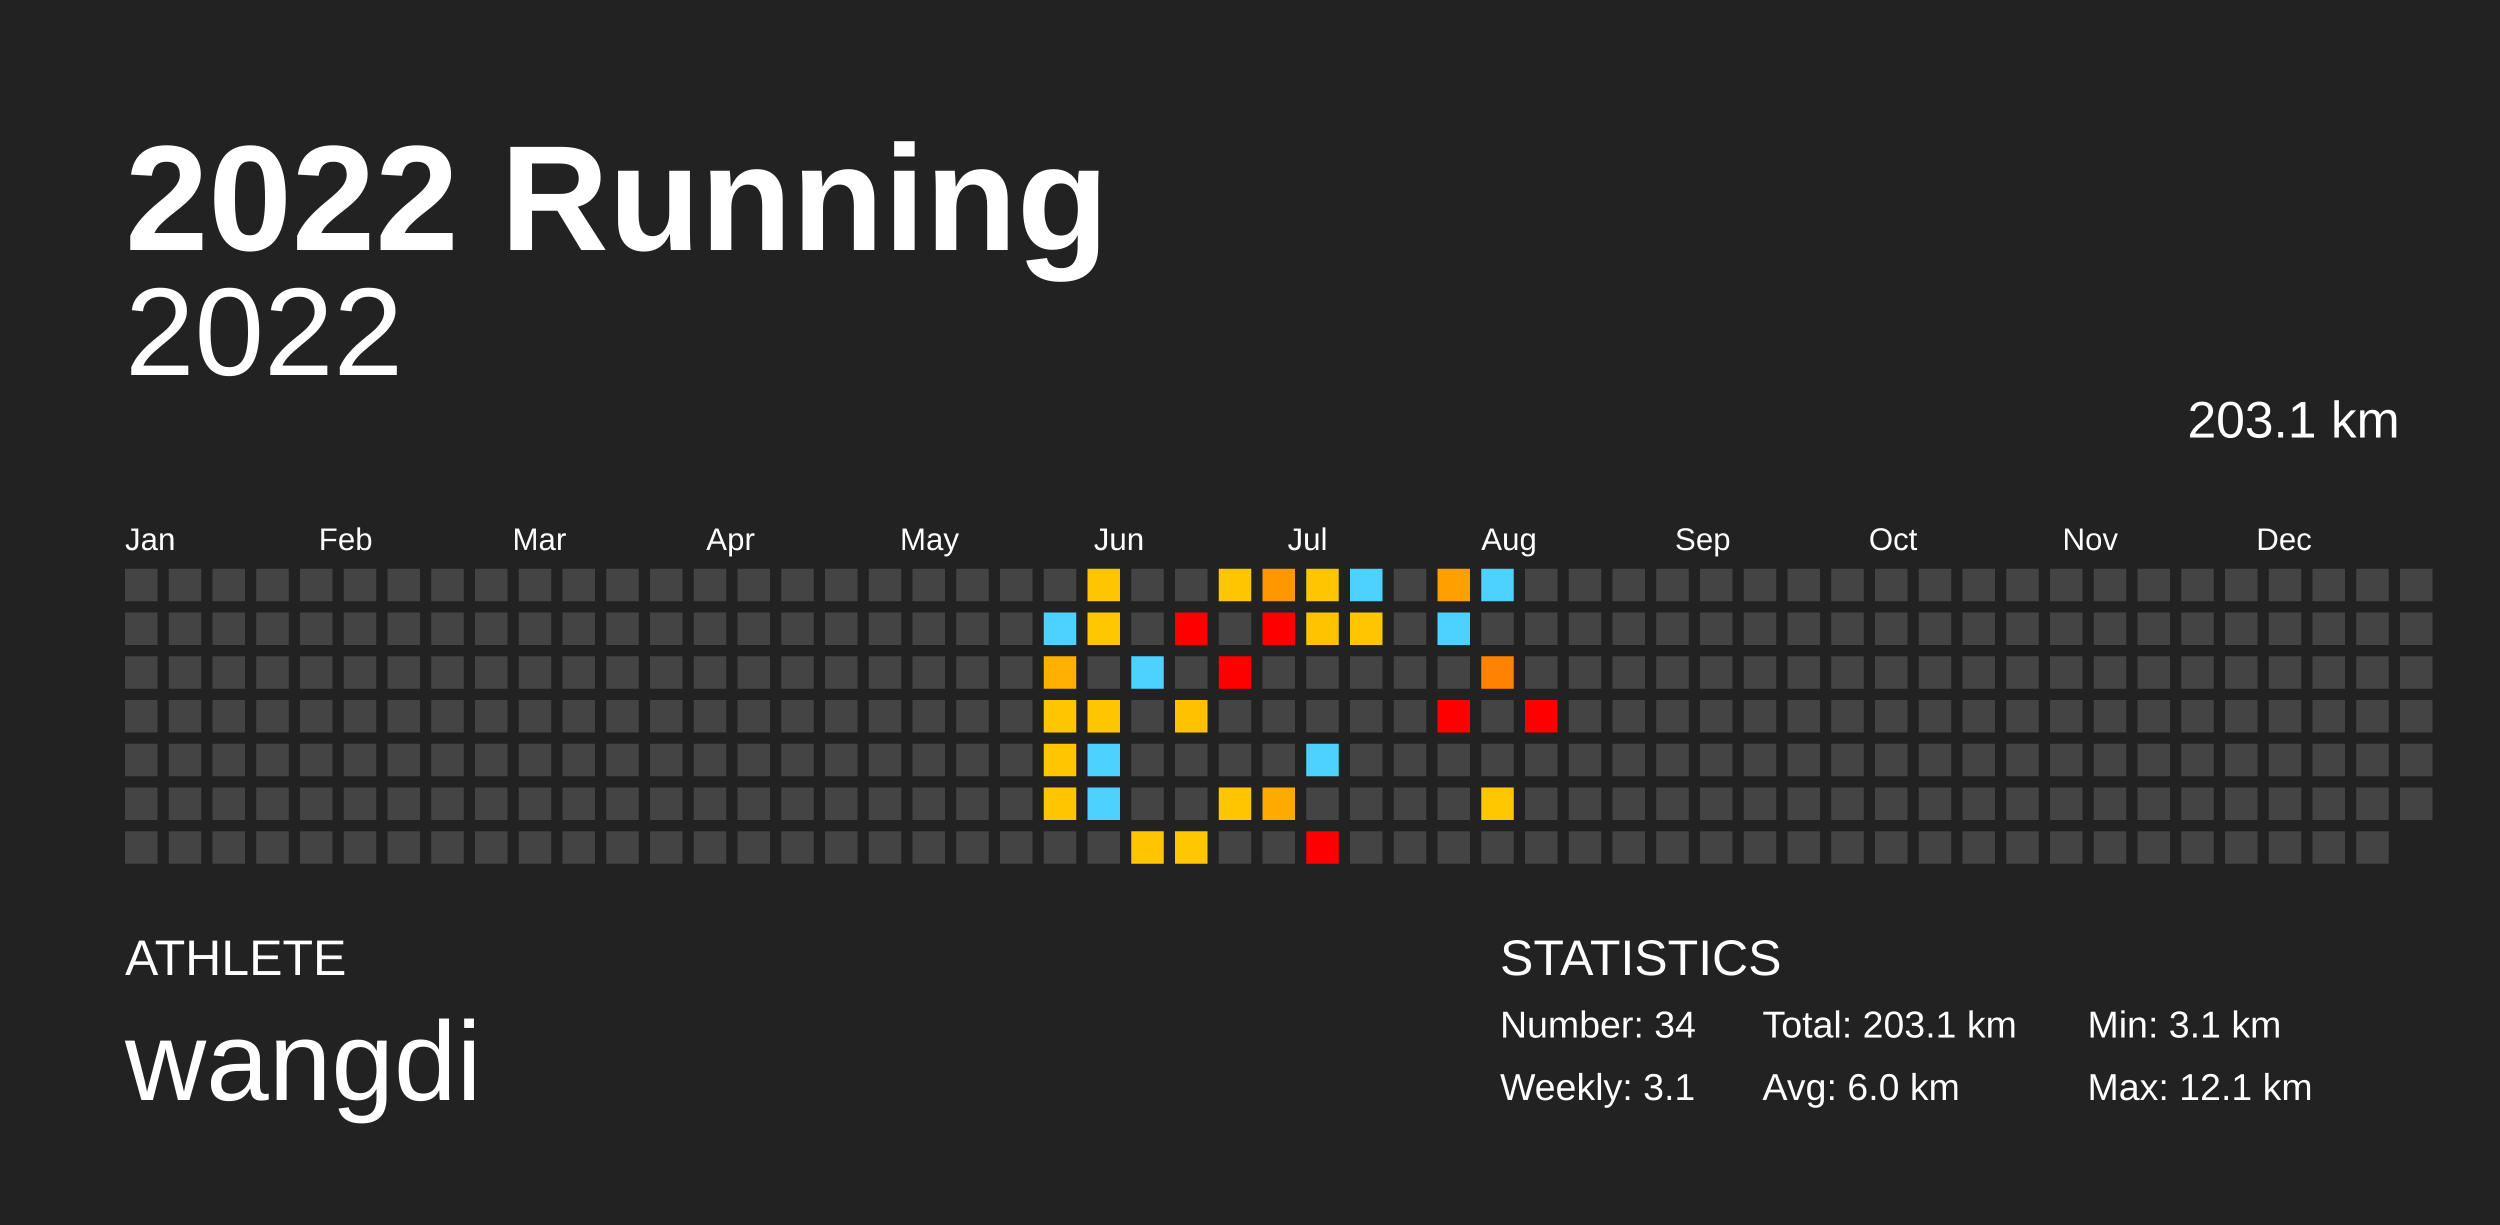
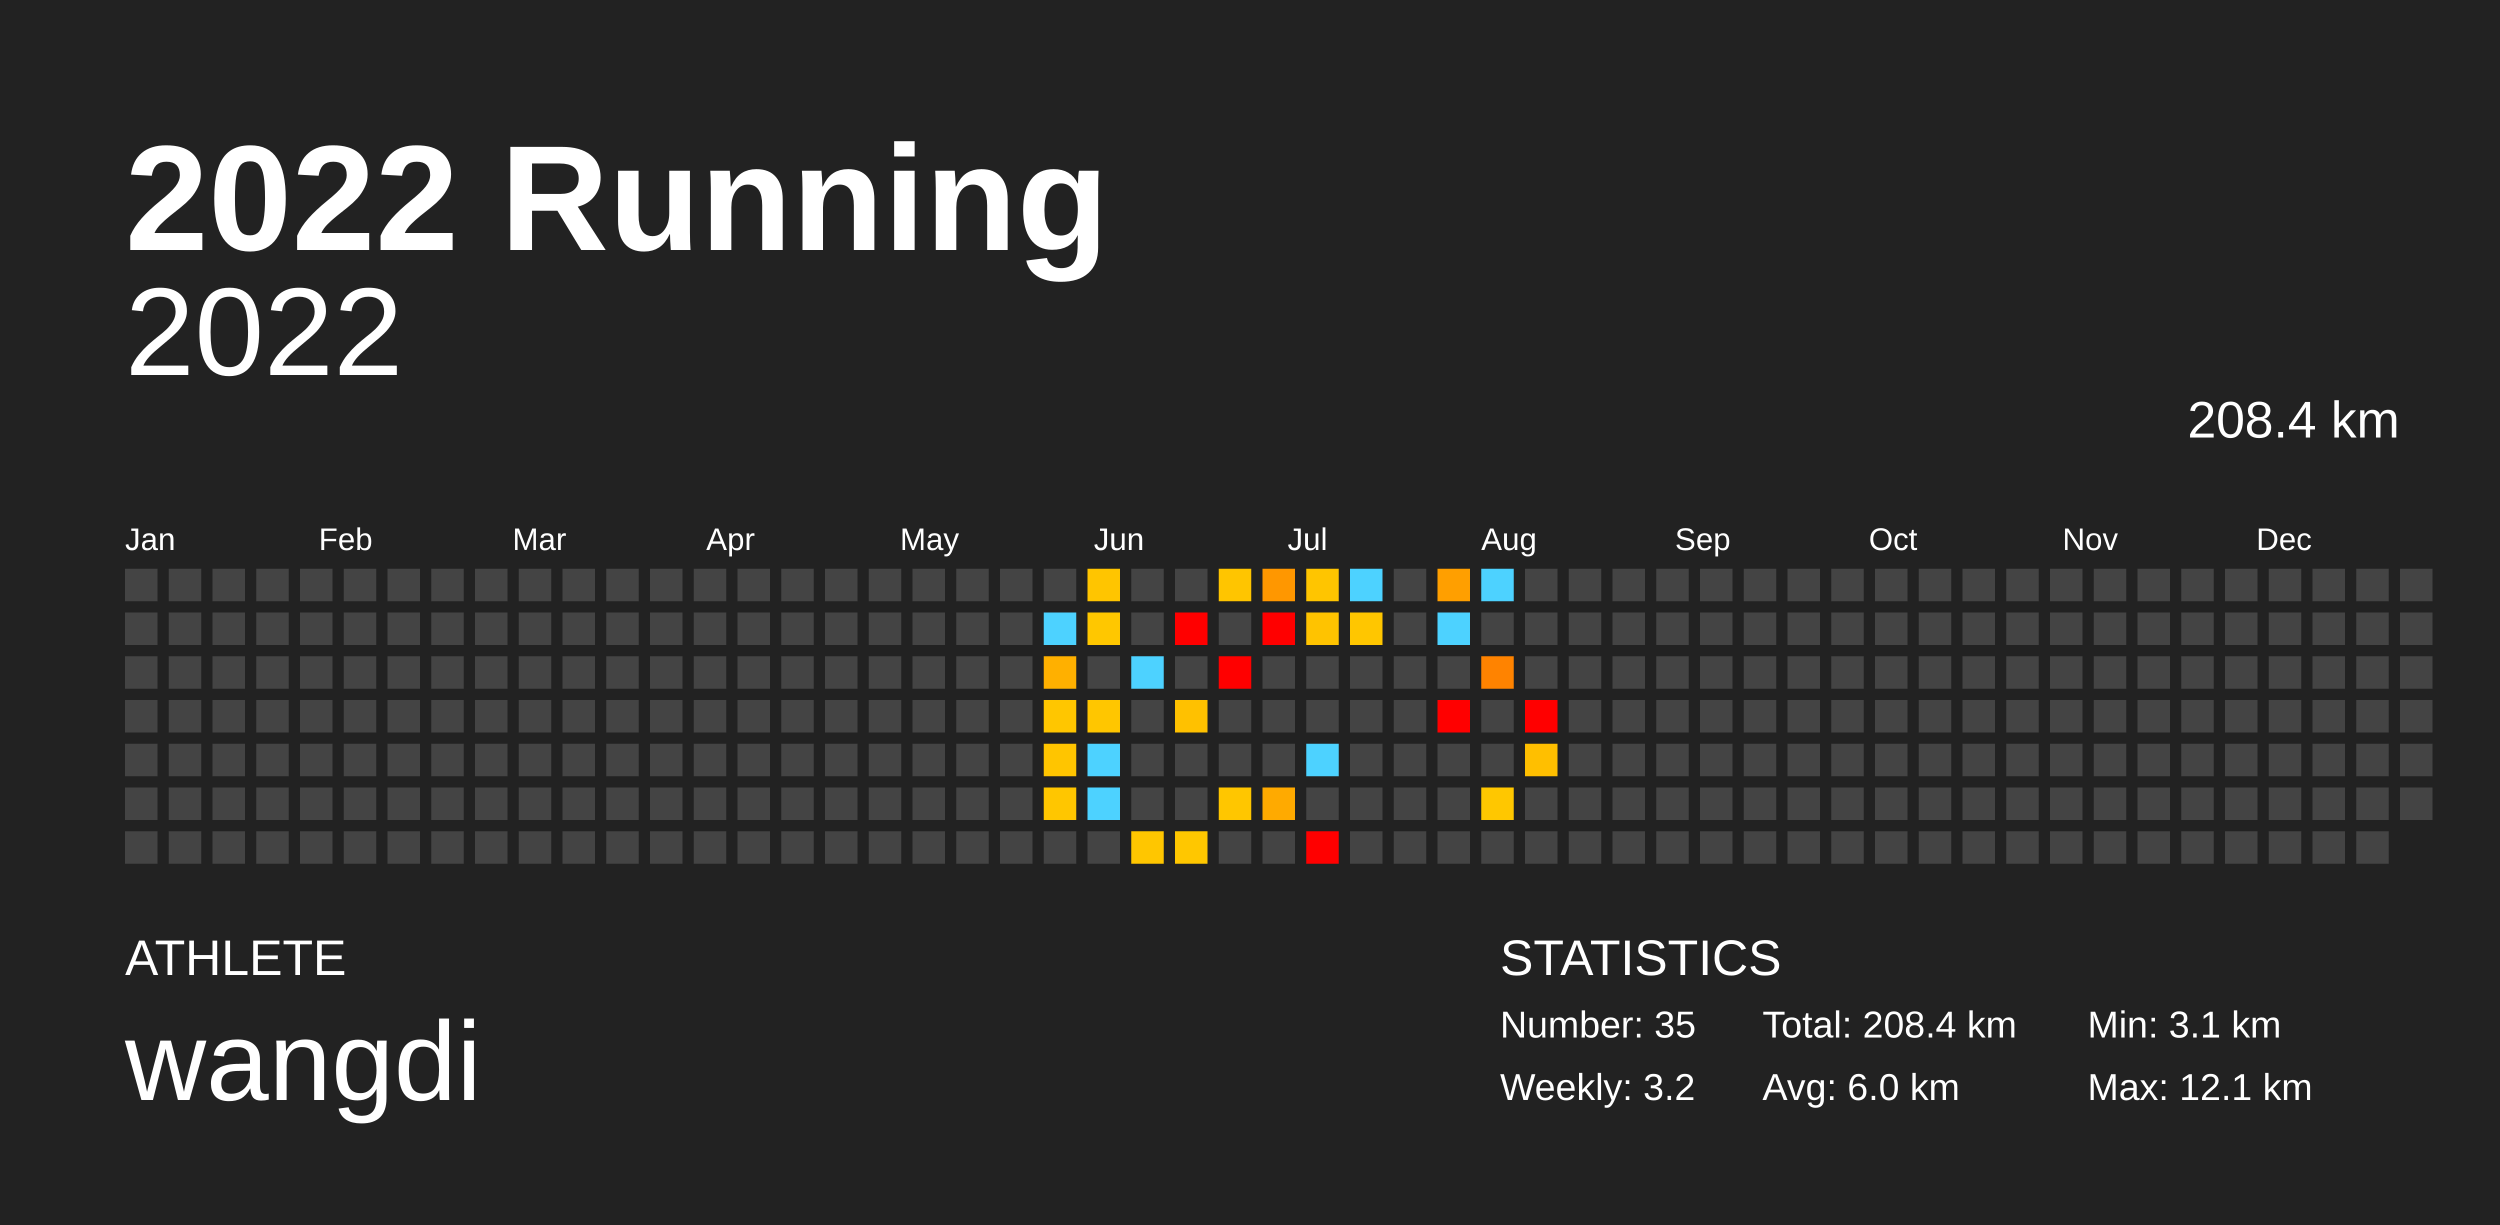
<svg xmlns="http://www.w3.org/2000/svg" baseProfile="full" height="98mm" version="1.1" viewBox="0,0,200,98" width="200mm">
  <defs />
  <rect fill="#222222" height="98" width="200" x="0" y="0" />
  <text fill="#FFFFFF" style="font-size:12px; font-family:Arial; font-weight:bold;" x="10" y="20">2022 Running</text>
  <text fill="#FFFFFF" style="font-size:4px; font-family:Arial" x="10" y="78">ATHLETE</text>
  <text fill="#FFFFFF" style="font-size:9px; font-family:Arial" x="10" y="88">wangdi</text>
  <text fill="#FFFFFF" style="font-size:4px; font-family:Arial" x="120" y="78">STATISTICS</text>
-   <text fill="#FFFFFF" style="font-size:3px; font-family:Arial" x="120" y="83">Number: 34</text>
-   <text fill="#FFFFFF" style="font-size:3px; font-family:Arial" x="120" y="88">Weekly: 3.1</text>
-   <text fill="#FFFFFF" style="font-size:3px; font-family:Arial" x="141" y="83">Total: 203.1 km</text>
+   <text fill="#FFFFFF" style="font-size:3px; font-family:Arial" x="120" y="83">Number: 35</text>
+   <text fill="#FFFFFF" style="font-size:3px; font-family:Arial" x="120" y="88">Weekly: 3.2</text>
+   <text fill="#FFFFFF" style="font-size:3px; font-family:Arial" x="141" y="83">Total: 208.4 km</text>
  <text fill="#FFFFFF" style="font-size:3px; font-family:Arial" x="141" y="88">Avg: 6.0 km</text>
  <text fill="#FFFFFF" style="font-size:3px; font-family:Arial" x="167" y="83">Min: 3.1 km</text>
  <text fill="#FFFFFF" style="font-size:3px; font-family:Arial" x="167" y="88">Max: 12.1 km</text>
  <text alignment-baseline="hanging" fill="#FFFFFF" style="font-size:10.0px; font-family:Arial;" x="10" y="30">2022</text>
-   <text alignment-baseline="hanging" fill="#FFFFFF" style="font-size:4.125px; font-family:Arial;" x="175" y="35">203.1 km</text>
+   <text alignment-baseline="hanging" fill="#FFFFFF" style="font-size:4.125px; font-family:Arial;" x="175" y="35">208.4 km</text>
  <text fill="#FFFFFF" style="font-size:2.5px; font-family:Arial" x="10.0" y="44">Jan</text>
  <text fill="#FFFFFF" style="font-size:2.5px; font-family:Arial" x="25.5" y="44">Feb</text>
  <text fill="#FFFFFF" style="font-size:2.5px; font-family:Arial" x="41.0" y="44">Mar</text>
  <text fill="#FFFFFF" style="font-size:2.5px; font-family:Arial" x="56.5" y="44">Apr</text>
  <text fill="#FFFFFF" style="font-size:2.5px; font-family:Arial" x="72.0" y="44">May</text>
  <text fill="#FFFFFF" style="font-size:2.5px; font-family:Arial" x="87.5" y="44">Jun</text>
  <text fill="#FFFFFF" style="font-size:2.5px; font-family:Arial" x="103.0" y="44">Jul</text>
  <text fill="#FFFFFF" style="font-size:2.5px; font-family:Arial" x="118.5" y="44">Aug</text>
  <text fill="#FFFFFF" style="font-size:2.5px; font-family:Arial" x="134.0" y="44">Sep</text>
  <text fill="#FFFFFF" style="font-size:2.5px; font-family:Arial" x="149.5" y="44">Oct</text>
  <text fill="#FFFFFF" style="font-size:2.5px; font-family:Arial" x="165.0" y="44">Nov</text>
  <text fill="#FFFFFF" style="font-size:2.5px; font-family:Arial" x="180.5" y="44">Dec</text>
  <rect fill="#444444" height="2.6" width="2.6" x="10.0" y="45.5" />
  <rect fill="#444444" height="2.6" width="2.6" x="10.0" y="49.0" />
  <rect fill="#444444" height="2.6" width="2.6" x="10.0" y="52.5" />
  <rect fill="#444444" height="2.6" width="2.6" x="10.0" y="56.0" />
  <rect fill="#444444" height="2.6" width="2.6" x="10.0" y="59.5" />
  <rect fill="#444444" height="2.6" width="2.6" x="10.0" y="63.0" />
  <rect fill="#444444" height="2.6" width="2.6" x="10.0" y="66.5" />
  <rect fill="#444444" height="2.6" width="2.6" x="13.5" y="45.5" />
  <rect fill="#444444" height="2.6" width="2.6" x="13.5" y="49.0" />
  <rect fill="#444444" height="2.6" width="2.6" x="13.5" y="52.5" />
  <rect fill="#444444" height="2.6" width="2.6" x="13.5" y="56.0" />
  <rect fill="#444444" height="2.6" width="2.6" x="13.5" y="59.5" />
  <rect fill="#444444" height="2.6" width="2.6" x="13.5" y="63.0" />
  <rect fill="#444444" height="2.6" width="2.6" x="13.5" y="66.5" />
  <rect fill="#444444" height="2.6" width="2.6" x="17.0" y="45.5" />
  <rect fill="#444444" height="2.6" width="2.6" x="17.0" y="49.0" />
  <rect fill="#444444" height="2.6" width="2.6" x="17.0" y="52.5" />
  <rect fill="#444444" height="2.6" width="2.6" x="17.0" y="56.0" />
  <rect fill="#444444" height="2.6" width="2.6" x="17.0" y="59.5" />
  <rect fill="#444444" height="2.6" width="2.6" x="17.0" y="63.0" />
  <rect fill="#444444" height="2.6" width="2.6" x="17.0" y="66.5" />
  <rect fill="#444444" height="2.6" width="2.6" x="20.5" y="45.5" />
  <rect fill="#444444" height="2.6" width="2.6" x="20.5" y="49.0" />
  <rect fill="#444444" height="2.6" width="2.6" x="20.5" y="52.5" />
  <rect fill="#444444" height="2.6" width="2.6" x="20.5" y="56.0" />
  <rect fill="#444444" height="2.6" width="2.6" x="20.5" y="59.5" />
  <rect fill="#444444" height="2.6" width="2.6" x="20.5" y="63.0" />
  <rect fill="#444444" height="2.6" width="2.6" x="20.5" y="66.5" />
  <rect fill="#444444" height="2.6" width="2.6" x="24.0" y="45.5" />
  <rect fill="#444444" height="2.6" width="2.6" x="24.0" y="49.0" />
  <rect fill="#444444" height="2.6" width="2.6" x="24.0" y="52.5" />
  <rect fill="#444444" height="2.6" width="2.6" x="24.0" y="56.0" />
  <rect fill="#444444" height="2.6" width="2.6" x="24.0" y="59.5" />
  <rect fill="#444444" height="2.6" width="2.6" x="24.0" y="63.0" />
  <rect fill="#444444" height="2.6" width="2.6" x="24.0" y="66.5" />
  <rect fill="#444444" height="2.6" width="2.6" x="27.5" y="45.5" />
  <rect fill="#444444" height="2.6" width="2.6" x="27.5" y="49.0" />
  <rect fill="#444444" height="2.6" width="2.6" x="27.5" y="52.5" />
  <rect fill="#444444" height="2.6" width="2.6" x="27.5" y="56.0" />
  <rect fill="#444444" height="2.6" width="2.6" x="27.5" y="59.5" />
  <rect fill="#444444" height="2.6" width="2.6" x="27.5" y="63.0" />
  <rect fill="#444444" height="2.6" width="2.6" x="27.5" y="66.5" />
  <rect fill="#444444" height="2.6" width="2.6" x="31.0" y="45.5" />
  <rect fill="#444444" height="2.6" width="2.6" x="31.0" y="49.0" />
  <rect fill="#444444" height="2.6" width="2.6" x="31.0" y="52.5" />
  <rect fill="#444444" height="2.6" width="2.6" x="31.0" y="56.0" />
  <rect fill="#444444" height="2.6" width="2.6" x="31.0" y="59.5" />
  <rect fill="#444444" height="2.6" width="2.6" x="31.0" y="63.0" />
  <rect fill="#444444" height="2.6" width="2.6" x="31.0" y="66.5" />
  <rect fill="#444444" height="2.6" width="2.6" x="34.5" y="45.5" />
  <rect fill="#444444" height="2.6" width="2.6" x="34.5" y="49.0" />
  <rect fill="#444444" height="2.6" width="2.6" x="34.5" y="52.5" />
  <rect fill="#444444" height="2.6" width="2.6" x="34.5" y="56.0" />
  <rect fill="#444444" height="2.6" width="2.6" x="34.5" y="59.5" />
  <rect fill="#444444" height="2.6" width="2.6" x="34.5" y="63.0" />
  <rect fill="#444444" height="2.6" width="2.6" x="34.5" y="66.5" />
  <rect fill="#444444" height="2.6" width="2.6" x="38.0" y="45.5" />
  <rect fill="#444444" height="2.6" width="2.6" x="38.0" y="49.0" />
  <rect fill="#444444" height="2.6" width="2.6" x="38.0" y="52.5" />
  <rect fill="#444444" height="2.6" width="2.6" x="38.0" y="56.0" />
  <rect fill="#444444" height="2.6" width="2.6" x="38.0" y="59.5" />
  <rect fill="#444444" height="2.6" width="2.6" x="38.0" y="63.0" />
  <rect fill="#444444" height="2.6" width="2.6" x="38.0" y="66.5" />
  <rect fill="#444444" height="2.6" width="2.6" x="41.5" y="45.5" />
  <rect fill="#444444" height="2.6" width="2.6" x="41.5" y="49.0" />
  <rect fill="#444444" height="2.6" width="2.6" x="41.5" y="52.5" />
  <rect fill="#444444" height="2.6" width="2.6" x="41.5" y="56.0" />
  <rect fill="#444444" height="2.6" width="2.6" x="41.5" y="59.5" />
  <rect fill="#444444" height="2.6" width="2.6" x="41.5" y="63.0" />
  <rect fill="#444444" height="2.6" width="2.6" x="41.5" y="66.5" />
  <rect fill="#444444" height="2.6" width="2.6" x="45.0" y="45.5" />
  <rect fill="#444444" height="2.6" width="2.6" x="45.0" y="49.0" />
  <rect fill="#444444" height="2.6" width="2.6" x="45.0" y="52.5" />
  <rect fill="#444444" height="2.6" width="2.6" x="45.0" y="56.0" />
  <rect fill="#444444" height="2.6" width="2.6" x="45.0" y="59.5" />
  <rect fill="#444444" height="2.6" width="2.6" x="45.0" y="63.0" />
  <rect fill="#444444" height="2.6" width="2.6" x="45.0" y="66.5" />
  <rect fill="#444444" height="2.6" width="2.6" x="48.5" y="45.5" />
  <rect fill="#444444" height="2.6" width="2.6" x="48.5" y="49.0" />
  <rect fill="#444444" height="2.6" width="2.6" x="48.5" y="52.5" />
  <rect fill="#444444" height="2.6" width="2.6" x="48.5" y="56.0" />
  <rect fill="#444444" height="2.6" width="2.6" x="48.5" y="59.5" />
  <rect fill="#444444" height="2.6" width="2.6" x="48.5" y="63.0" />
  <rect fill="#444444" height="2.6" width="2.6" x="48.5" y="66.5" />
  <rect fill="#444444" height="2.6" width="2.6" x="52.0" y="45.5" />
  <rect fill="#444444" height="2.6" width="2.6" x="52.0" y="49.0" />
  <rect fill="#444444" height="2.6" width="2.6" x="52.0" y="52.5" />
  <rect fill="#444444" height="2.6" width="2.6" x="52.0" y="56.0" />
  <rect fill="#444444" height="2.6" width="2.6" x="52.0" y="59.5" />
  <rect fill="#444444" height="2.6" width="2.6" x="52.0" y="63.0" />
  <rect fill="#444444" height="2.6" width="2.6" x="52.0" y="66.5" />
  <rect fill="#444444" height="2.6" width="2.6" x="55.5" y="45.5" />
  <rect fill="#444444" height="2.6" width="2.6" x="55.5" y="49.0" />
  <rect fill="#444444" height="2.6" width="2.6" x="55.5" y="52.5" />
  <rect fill="#444444" height="2.6" width="2.6" x="55.5" y="56.0" />
  <rect fill="#444444" height="2.6" width="2.6" x="55.5" y="59.5" />
  <rect fill="#444444" height="2.6" width="2.6" x="55.5" y="63.0" />
  <rect fill="#444444" height="2.6" width="2.6" x="55.5" y="66.5" />
  <rect fill="#444444" height="2.6" width="2.6" x="59.0" y="45.5" />
  <rect fill="#444444" height="2.6" width="2.6" x="59.0" y="49.0" />
  <rect fill="#444444" height="2.6" width="2.6" x="59.0" y="52.5" />
  <rect fill="#444444" height="2.6" width="2.6" x="59.0" y="56.0" />
  <rect fill="#444444" height="2.6" width="2.6" x="59.0" y="59.5" />
  <rect fill="#444444" height="2.6" width="2.6" x="59.0" y="63.0" />
  <rect fill="#444444" height="2.6" width="2.6" x="59.0" y="66.5" />
  <rect fill="#444444" height="2.6" width="2.6" x="62.5" y="45.5" />
  <rect fill="#444444" height="2.6" width="2.6" x="62.5" y="49.0" />
  <rect fill="#444444" height="2.6" width="2.6" x="62.5" y="52.5" />
  <rect fill="#444444" height="2.6" width="2.6" x="62.5" y="56.0" />
  <rect fill="#444444" height="2.6" width="2.6" x="62.5" y="59.5" />
  <rect fill="#444444" height="2.6" width="2.6" x="62.5" y="63.0" />
  <rect fill="#444444" height="2.6" width="2.6" x="62.5" y="66.5" />
  <rect fill="#444444" height="2.6" width="2.6" x="66.0" y="45.5" />
  <rect fill="#444444" height="2.6" width="2.6" x="66.0" y="49.0" />
  <rect fill="#444444" height="2.6" width="2.6" x="66.0" y="52.5" />
  <rect fill="#444444" height="2.6" width="2.6" x="66.0" y="56.0" />
  <rect fill="#444444" height="2.6" width="2.6" x="66.0" y="59.5" />
  <rect fill="#444444" height="2.6" width="2.6" x="66.0" y="63.0" />
  <rect fill="#444444" height="2.6" width="2.6" x="66.0" y="66.5" />
  <rect fill="#444444" height="2.6" width="2.6" x="69.5" y="45.5" />
  <rect fill="#444444" height="2.6" width="2.6" x="69.5" y="49.0" />
  <rect fill="#444444" height="2.6" width="2.6" x="69.5" y="52.5" />
  <rect fill="#444444" height="2.6" width="2.6" x="69.5" y="56.0" />
  <rect fill="#444444" height="2.6" width="2.6" x="69.5" y="59.5" />
  <rect fill="#444444" height="2.6" width="2.6" x="69.5" y="63.0" />
  <rect fill="#444444" height="2.6" width="2.6" x="69.5" y="66.5" />
  <rect fill="#444444" height="2.6" width="2.6" x="73.0" y="45.5" />
  <rect fill="#444444" height="2.6" width="2.6" x="73.0" y="49.0" />
  <rect fill="#444444" height="2.6" width="2.6" x="73.0" y="52.5" />
  <rect fill="#444444" height="2.6" width="2.6" x="73.0" y="56.0" />
  <rect fill="#444444" height="2.6" width="2.6" x="73.0" y="59.5" />
  <rect fill="#444444" height="2.6" width="2.6" x="73.0" y="63.0" />
  <rect fill="#444444" height="2.6" width="2.6" x="73.0" y="66.5" />
  <rect fill="#444444" height="2.6" width="2.6" x="76.5" y="45.5" />
  <rect fill="#444444" height="2.6" width="2.6" x="76.5" y="49.0" />
  <rect fill="#444444" height="2.6" width="2.6" x="76.5" y="52.5" />
  <rect fill="#444444" height="2.6" width="2.6" x="76.5" y="56.0" />
  <rect fill="#444444" height="2.6" width="2.6" x="76.5" y="59.5" />
  <rect fill="#444444" height="2.6" width="2.6" x="76.5" y="63.0" />
  <rect fill="#444444" height="2.6" width="2.6" x="76.5" y="66.5" />
  <rect fill="#444444" height="2.6" width="2.6" x="80.0" y="45.5" />
  <rect fill="#444444" height="2.6" width="2.6" x="80.0" y="49.0" />
  <rect fill="#444444" height="2.6" width="2.6" x="80.0" y="52.5" />
  <rect fill="#444444" height="2.6" width="2.6" x="80.0" y="56.0" />
  <rect fill="#444444" height="2.6" width="2.6" x="80.0" y="59.5" />
  <rect fill="#444444" height="2.6" width="2.6" x="80.0" y="63.0" />
  <rect fill="#444444" height="2.6" width="2.6" x="80.0" y="66.5" />
  <rect fill="#444444" height="2.6" width="2.6" x="83.5" y="45.5" />
  <rect fill="#4dd2ff" height="2.6" width="2.6" x="83.5" y="49.0" />
  <rect fill="#ffb000" height="2.6" width="2.6" x="83.5" y="52.5" />
  <rect fill="#ffc600" height="2.6" width="2.6" x="83.5" y="56.0" />
  <rect fill="#ffc500" height="2.6" width="2.6" x="83.5" y="59.5" />
  <rect fill="#ffc600" height="2.6" width="2.6" x="83.5" y="63.0" />
  <rect fill="#444444" height="2.6" width="2.6" x="83.5" y="66.5" />
  <rect fill="#ffc500" height="2.6" width="2.6" x="87.0" y="45.5" />
  <rect fill="#ffc700" height="2.6" width="2.6" x="87.0" y="49.0" />
  <rect fill="#444444" height="2.6" width="2.6" x="87.0" y="52.5" />
  <rect fill="#ffc600" height="2.6" width="2.6" x="87.0" y="56.0" />
  <rect fill="#4dd2ff" height="2.6" width="2.6" x="87.0" y="59.5" />
  <rect fill="#4dd2ff" height="2.6" width="2.6" x="87.0" y="63.0" />
  <rect fill="#444444" height="2.6" width="2.6" x="87.0" y="66.5" />
  <rect fill="#444444" height="2.6" width="2.6" x="90.5" y="45.5" />
  <rect fill="#444444" height="2.6" width="2.6" x="90.5" y="49.0" />
  <rect fill="#4dd2ff" height="2.6" width="2.6" x="90.5" y="52.5" />
  <rect fill="#444444" height="2.6" width="2.6" x="90.5" y="56.0" />
  <rect fill="#444444" height="2.6" width="2.6" x="90.5" y="59.5" />
  <rect fill="#444444" height="2.6" width="2.6" x="90.5" y="63.0" />
  <rect fill="#ffc600" height="2.6" width="2.6" x="90.5" y="66.5" />
  <rect fill="#444444" height="2.6" width="2.6" x="94.0" y="45.5" />
  <rect fill="red" height="2.6" width="2.6" x="94.0" y="49.0" />
  <rect fill="#444444" height="2.6" width="2.6" x="94.0" y="52.5" />
  <rect fill="#ffc100" height="2.6" width="2.6" x="94.0" y="56.0" />
  <rect fill="#444444" height="2.6" width="2.6" x="94.0" y="59.5" />
  <rect fill="#444444" height="2.6" width="2.6" x="94.0" y="63.0" />
  <rect fill="#ffc700" height="2.6" width="2.6" x="94.0" y="66.5" />
  <rect fill="#ffc500" height="2.6" width="2.6" x="97.5" y="45.5" />
  <rect fill="#444444" height="2.6" width="2.6" x="97.5" y="49.0" />
  <rect fill="red" height="2.6" width="2.6" x="97.5" y="52.5" />
  <rect fill="#444444" height="2.6" width="2.6" x="97.5" y="56.0" />
  <rect fill="#444444" height="2.6" width="2.6" x="97.5" y="59.5" />
  <rect fill="#ffc600" height="2.6" width="2.6" x="97.5" y="63.0" />
  <rect fill="#444444" height="2.6" width="2.6" x="97.5" y="66.5" />
  <rect fill="#ff9700" height="2.6" width="2.6" x="101.0" y="45.5" />
  <rect fill="red" height="2.6" width="2.6" x="101.0" y="49.0" />
  <rect fill="#444444" height="2.6" width="2.6" x="101.0" y="52.5" />
  <rect fill="#444444" height="2.6" width="2.6" x="101.0" y="56.0" />
  <rect fill="#444444" height="2.6" width="2.6" x="101.0" y="59.5" />
  <rect fill="#ffaa00" height="2.6" width="2.6" x="101.0" y="63.0" />
  <rect fill="#444444" height="2.6" width="2.6" x="101.0" y="66.5" />
  <rect fill="#ffc500" height="2.6" width="2.6" x="104.5" y="45.5" />
  <rect fill="#ffc300" height="2.6" width="2.6" x="104.5" y="49.0" />
  <rect fill="#444444" height="2.6" width="2.6" x="104.5" y="52.5" />
  <rect fill="#444444" height="2.6" width="2.6" x="104.5" y="56.0" />
  <rect fill="#4dd2ff" height="2.6" width="2.6" x="104.5" y="59.5" />
  <rect fill="#444444" height="2.6" width="2.6" x="104.5" y="63.0" />
  <rect fill="red" height="2.6" width="2.6" x="104.5" y="66.5" />
  <rect fill="#4dd2ff" height="2.6" width="2.6" x="108.0" y="45.5" />
  <rect fill="#ffc600" height="2.6" width="2.6" x="108.0" y="49.0" />
  <rect fill="#444444" height="2.6" width="2.6" x="108.0" y="52.5" />
  <rect fill="#444444" height="2.6" width="2.6" x="108.0" y="56.0" />
  <rect fill="#444444" height="2.6" width="2.6" x="108.0" y="59.5" />
  <rect fill="#444444" height="2.6" width="2.6" x="108.0" y="63.0" />
  <rect fill="#444444" height="2.6" width="2.6" x="108.0" y="66.5" />
  <rect fill="#444444" height="2.6" width="2.6" x="111.5" y="45.5" />
  <rect fill="#444444" height="2.6" width="2.6" x="111.5" y="49.0" />
  <rect fill="#444444" height="2.6" width="2.6" x="111.5" y="52.5" />
  <rect fill="#444444" height="2.6" width="2.6" x="111.5" y="56.0" />
  <rect fill="#444444" height="2.6" width="2.6" x="111.5" y="59.5" />
  <rect fill="#444444" height="2.6" width="2.6" x="111.5" y="63.0" />
  <rect fill="#444444" height="2.6" width="2.6" x="111.5" y="66.5" />
  <rect fill="#ff9f00" height="2.6" width="2.6" x="115.0" y="45.5" />
  <rect fill="#4dd2ff" height="2.6" width="2.6" x="115.0" y="49.0" />
  <rect fill="#444444" height="2.6" width="2.6" x="115.0" y="52.5" />
  <rect fill="red" height="2.6" width="2.6" x="115.0" y="56.0" />
  <rect fill="#444444" height="2.6" width="2.6" x="115.0" y="59.5" />
  <rect fill="#444444" height="2.6" width="2.6" x="115.0" y="63.0" />
  <rect fill="#444444" height="2.6" width="2.6" x="115.0" y="66.5" />
  <rect fill="#4dd2ff" height="2.6" width="2.6" x="118.5" y="45.5" />
  <rect fill="#444444" height="2.6" width="2.6" x="118.5" y="49.0" />
  <rect fill="#ff8300" height="2.6" width="2.6" x="118.5" y="52.5" />
  <rect fill="#444444" height="2.6" width="2.6" x="118.5" y="56.0" />
  <rect fill="#444444" height="2.6" width="2.6" x="118.5" y="59.5" />
  <rect fill="#ffc700" height="2.6" width="2.6" x="118.5" y="63.0" />
  <rect fill="#444444" height="2.6" width="2.6" x="118.5" y="66.5" />
  <rect fill="#444444" height="2.6" width="2.6" x="122.0" y="45.5" />
  <rect fill="#444444" height="2.6" width="2.6" x="122.0" y="49.0" />
  <rect fill="#444444" height="2.6" width="2.6" x="122.0" y="52.5" />
  <rect fill="red" height="2.6" width="2.6" x="122.0" y="56.0" />
-   <rect fill="#444444" height="2.6" width="2.6" x="122.0" y="59.5" />
+   <rect fill="#ffbf00" height="2.6" width="2.6" x="122.0" y="59.5" />
  <rect fill="#444444" height="2.6" width="2.6" x="122.0" y="63.0" />
  <rect fill="#444444" height="2.6" width="2.6" x="122.0" y="66.5" />
  <rect fill="#444444" height="2.6" width="2.6" x="125.5" y="45.5" />
  <rect fill="#444444" height="2.6" width="2.6" x="125.5" y="49.0" />
  <rect fill="#444444" height="2.6" width="2.6" x="125.5" y="52.5" />
  <rect fill="#444444" height="2.6" width="2.6" x="125.5" y="56.0" />
  <rect fill="#444444" height="2.6" width="2.6" x="125.5" y="59.5" />
  <rect fill="#444444" height="2.6" width="2.6" x="125.5" y="63.0" />
  <rect fill="#444444" height="2.6" width="2.6" x="125.5" y="66.5" />
  <rect fill="#444444" height="2.6" width="2.6" x="129.0" y="45.5" />
  <rect fill="#444444" height="2.6" width="2.6" x="129.0" y="49.0" />
  <rect fill="#444444" height="2.6" width="2.6" x="129.0" y="52.5" />
  <rect fill="#444444" height="2.6" width="2.6" x="129.0" y="56.0" />
  <rect fill="#444444" height="2.6" width="2.6" x="129.0" y="59.5" />
  <rect fill="#444444" height="2.6" width="2.6" x="129.0" y="63.0" />
  <rect fill="#444444" height="2.6" width="2.6" x="129.0" y="66.5" />
  <rect fill="#444444" height="2.6" width="2.6" x="132.5" y="45.5" />
  <rect fill="#444444" height="2.6" width="2.6" x="132.5" y="49.0" />
  <rect fill="#444444" height="2.6" width="2.6" x="132.5" y="52.5" />
  <rect fill="#444444" height="2.6" width="2.6" x="132.5" y="56.0" />
  <rect fill="#444444" height="2.6" width="2.6" x="132.5" y="59.5" />
  <rect fill="#444444" height="2.6" width="2.6" x="132.5" y="63.0" />
  <rect fill="#444444" height="2.6" width="2.6" x="132.5" y="66.5" />
  <rect fill="#444444" height="2.6" width="2.6" x="136.0" y="45.5" />
  <rect fill="#444444" height="2.6" width="2.6" x="136.0" y="49.0" />
  <rect fill="#444444" height="2.6" width="2.6" x="136.0" y="52.5" />
  <rect fill="#444444" height="2.6" width="2.6" x="136.0" y="56.0" />
  <rect fill="#444444" height="2.6" width="2.6" x="136.0" y="59.5" />
  <rect fill="#444444" height="2.6" width="2.6" x="136.0" y="63.0" />
  <rect fill="#444444" height="2.6" width="2.6" x="136.0" y="66.5" />
  <rect fill="#444444" height="2.6" width="2.6" x="139.5" y="45.5" />
  <rect fill="#444444" height="2.6" width="2.6" x="139.5" y="49.0" />
  <rect fill="#444444" height="2.6" width="2.6" x="139.5" y="52.5" />
  <rect fill="#444444" height="2.6" width="2.6" x="139.5" y="56.0" />
  <rect fill="#444444" height="2.6" width="2.6" x="139.5" y="59.5" />
  <rect fill="#444444" height="2.6" width="2.6" x="139.5" y="63.0" />
  <rect fill="#444444" height="2.6" width="2.6" x="139.5" y="66.5" />
  <rect fill="#444444" height="2.6" width="2.6" x="143.0" y="45.5" />
  <rect fill="#444444" height="2.6" width="2.6" x="143.0" y="49.0" />
  <rect fill="#444444" height="2.6" width="2.6" x="143.0" y="52.5" />
  <rect fill="#444444" height="2.6" width="2.6" x="143.0" y="56.0" />
  <rect fill="#444444" height="2.6" width="2.6" x="143.0" y="59.5" />
  <rect fill="#444444" height="2.6" width="2.6" x="143.0" y="63.0" />
  <rect fill="#444444" height="2.6" width="2.6" x="143.0" y="66.5" />
  <rect fill="#444444" height="2.6" width="2.6" x="146.5" y="45.5" />
  <rect fill="#444444" height="2.6" width="2.6" x="146.5" y="49.0" />
  <rect fill="#444444" height="2.6" width="2.6" x="146.5" y="52.5" />
  <rect fill="#444444" height="2.6" width="2.6" x="146.5" y="56.0" />
  <rect fill="#444444" height="2.6" width="2.6" x="146.5" y="59.5" />
  <rect fill="#444444" height="2.6" width="2.6" x="146.5" y="63.0" />
  <rect fill="#444444" height="2.6" width="2.6" x="146.5" y="66.5" />
  <rect fill="#444444" height="2.6" width="2.6" x="150.0" y="45.5" />
  <rect fill="#444444" height="2.6" width="2.6" x="150.0" y="49.0" />
  <rect fill="#444444" height="2.6" width="2.6" x="150.0" y="52.5" />
  <rect fill="#444444" height="2.6" width="2.6" x="150.0" y="56.0" />
  <rect fill="#444444" height="2.6" width="2.6" x="150.0" y="59.5" />
  <rect fill="#444444" height="2.6" width="2.6" x="150.0" y="63.0" />
  <rect fill="#444444" height="2.6" width="2.6" x="150.0" y="66.5" />
  <rect fill="#444444" height="2.6" width="2.6" x="153.5" y="45.5" />
  <rect fill="#444444" height="2.6" width="2.6" x="153.5" y="49.0" />
  <rect fill="#444444" height="2.6" width="2.6" x="153.5" y="52.5" />
  <rect fill="#444444" height="2.6" width="2.6" x="153.5" y="56.0" />
  <rect fill="#444444" height="2.6" width="2.6" x="153.5" y="59.5" />
  <rect fill="#444444" height="2.6" width="2.6" x="153.5" y="63.0" />
  <rect fill="#444444" height="2.6" width="2.6" x="153.5" y="66.5" />
  <rect fill="#444444" height="2.6" width="2.6" x="157.0" y="45.5" />
  <rect fill="#444444" height="2.6" width="2.6" x="157.0" y="49.0" />
  <rect fill="#444444" height="2.6" width="2.6" x="157.0" y="52.5" />
  <rect fill="#444444" height="2.6" width="2.6" x="157.0" y="56.0" />
  <rect fill="#444444" height="2.6" width="2.6" x="157.0" y="59.5" />
  <rect fill="#444444" height="2.6" width="2.6" x="157.0" y="63.0" />
  <rect fill="#444444" height="2.6" width="2.6" x="157.0" y="66.5" />
  <rect fill="#444444" height="2.6" width="2.6" x="160.5" y="45.5" />
  <rect fill="#444444" height="2.6" width="2.6" x="160.5" y="49.0" />
  <rect fill="#444444" height="2.6" width="2.6" x="160.5" y="52.5" />
  <rect fill="#444444" height="2.6" width="2.6" x="160.5" y="56.0" />
  <rect fill="#444444" height="2.6" width="2.6" x="160.5" y="59.5" />
  <rect fill="#444444" height="2.6" width="2.6" x="160.5" y="63.0" />
  <rect fill="#444444" height="2.6" width="2.6" x="160.5" y="66.5" />
  <rect fill="#444444" height="2.6" width="2.6" x="164.0" y="45.5" />
  <rect fill="#444444" height="2.6" width="2.6" x="164.0" y="49.0" />
  <rect fill="#444444" height="2.6" width="2.6" x="164.0" y="52.5" />
  <rect fill="#444444" height="2.6" width="2.6" x="164.0" y="56.0" />
  <rect fill="#444444" height="2.6" width="2.6" x="164.0" y="59.5" />
  <rect fill="#444444" height="2.6" width="2.6" x="164.0" y="63.0" />
  <rect fill="#444444" height="2.6" width="2.6" x="164.0" y="66.5" />
  <rect fill="#444444" height="2.6" width="2.6" x="167.5" y="45.5" />
  <rect fill="#444444" height="2.6" width="2.6" x="167.5" y="49.0" />
  <rect fill="#444444" height="2.6" width="2.6" x="167.5" y="52.5" />
  <rect fill="#444444" height="2.6" width="2.6" x="167.5" y="56.0" />
  <rect fill="#444444" height="2.6" width="2.6" x="167.5" y="59.5" />
  <rect fill="#444444" height="2.6" width="2.6" x="167.5" y="63.0" />
  <rect fill="#444444" height="2.6" width="2.6" x="167.5" y="66.5" />
  <rect fill="#444444" height="2.6" width="2.6" x="171.0" y="45.5" />
  <rect fill="#444444" height="2.6" width="2.6" x="171.0" y="49.0" />
  <rect fill="#444444" height="2.6" width="2.6" x="171.0" y="52.5" />
  <rect fill="#444444" height="2.6" width="2.6" x="171.0" y="56.0" />
  <rect fill="#444444" height="2.6" width="2.6" x="171.0" y="59.5" />
  <rect fill="#444444" height="2.6" width="2.6" x="171.0" y="63.0" />
  <rect fill="#444444" height="2.6" width="2.6" x="171.0" y="66.5" />
  <rect fill="#444444" height="2.6" width="2.6" x="174.5" y="45.5" />
  <rect fill="#444444" height="2.6" width="2.6" x="174.5" y="49.0" />
  <rect fill="#444444" height="2.6" width="2.6" x="174.5" y="52.5" />
  <rect fill="#444444" height="2.6" width="2.6" x="174.5" y="56.0" />
  <rect fill="#444444" height="2.6" width="2.6" x="174.5" y="59.5" />
  <rect fill="#444444" height="2.6" width="2.6" x="174.5" y="63.0" />
  <rect fill="#444444" height="2.6" width="2.6" x="174.5" y="66.5" />
  <rect fill="#444444" height="2.6" width="2.6" x="178.0" y="45.5" />
  <rect fill="#444444" height="2.6" width="2.6" x="178.0" y="49.0" />
  <rect fill="#444444" height="2.6" width="2.6" x="178.0" y="52.5" />
  <rect fill="#444444" height="2.6" width="2.6" x="178.0" y="56.0" />
  <rect fill="#444444" height="2.6" width="2.6" x="178.0" y="59.5" />
  <rect fill="#444444" height="2.6" width="2.6" x="178.0" y="63.0" />
  <rect fill="#444444" height="2.6" width="2.6" x="178.0" y="66.5" />
  <rect fill="#444444" height="2.6" width="2.6" x="181.5" y="45.5" />
  <rect fill="#444444" height="2.6" width="2.6" x="181.5" y="49.0" />
  <rect fill="#444444" height="2.6" width="2.6" x="181.5" y="52.5" />
  <rect fill="#444444" height="2.6" width="2.6" x="181.5" y="56.0" />
  <rect fill="#444444" height="2.6" width="2.6" x="181.5" y="59.5" />
  <rect fill="#444444" height="2.6" width="2.6" x="181.5" y="63.0" />
  <rect fill="#444444" height="2.6" width="2.6" x="181.5" y="66.5" />
  <rect fill="#444444" height="2.6" width="2.6" x="185.0" y="45.5" />
  <rect fill="#444444" height="2.6" width="2.6" x="185.0" y="49.0" />
  <rect fill="#444444" height="2.6" width="2.6" x="185.0" y="52.5" />
  <rect fill="#444444" height="2.6" width="2.6" x="185.0" y="56.0" />
  <rect fill="#444444" height="2.6" width="2.6" x="185.0" y="59.5" />
  <rect fill="#444444" height="2.6" width="2.6" x="185.0" y="63.0" />
  <rect fill="#444444" height="2.6" width="2.6" x="185.0" y="66.5" />
  <rect fill="#444444" height="2.6" width="2.6" x="188.5" y="45.5" />
  <rect fill="#444444" height="2.6" width="2.6" x="188.5" y="49.0" />
  <rect fill="#444444" height="2.6" width="2.6" x="188.5" y="52.5" />
  <rect fill="#444444" height="2.6" width="2.6" x="188.5" y="56.0" />
  <rect fill="#444444" height="2.6" width="2.6" x="188.5" y="59.5" />
  <rect fill="#444444" height="2.6" width="2.6" x="188.5" y="63.0" />
  <rect fill="#444444" height="2.6" width="2.6" x="188.5" y="66.5" />
  <rect fill="#444444" height="2.6" width="2.6" x="192.0" y="45.5" />
  <rect fill="#444444" height="2.6" width="2.6" x="192.0" y="49.0" />
  <rect fill="#444444" height="2.6" width="2.6" x="192.0" y="52.5" />
  <rect fill="#444444" height="2.6" width="2.6" x="192.0" y="56.0" />
  <rect fill="#444444" height="2.6" width="2.6" x="192.0" y="59.5" />
  <rect fill="#444444" height="2.6" width="2.6" x="192.0" y="63.0" />
</svg>
